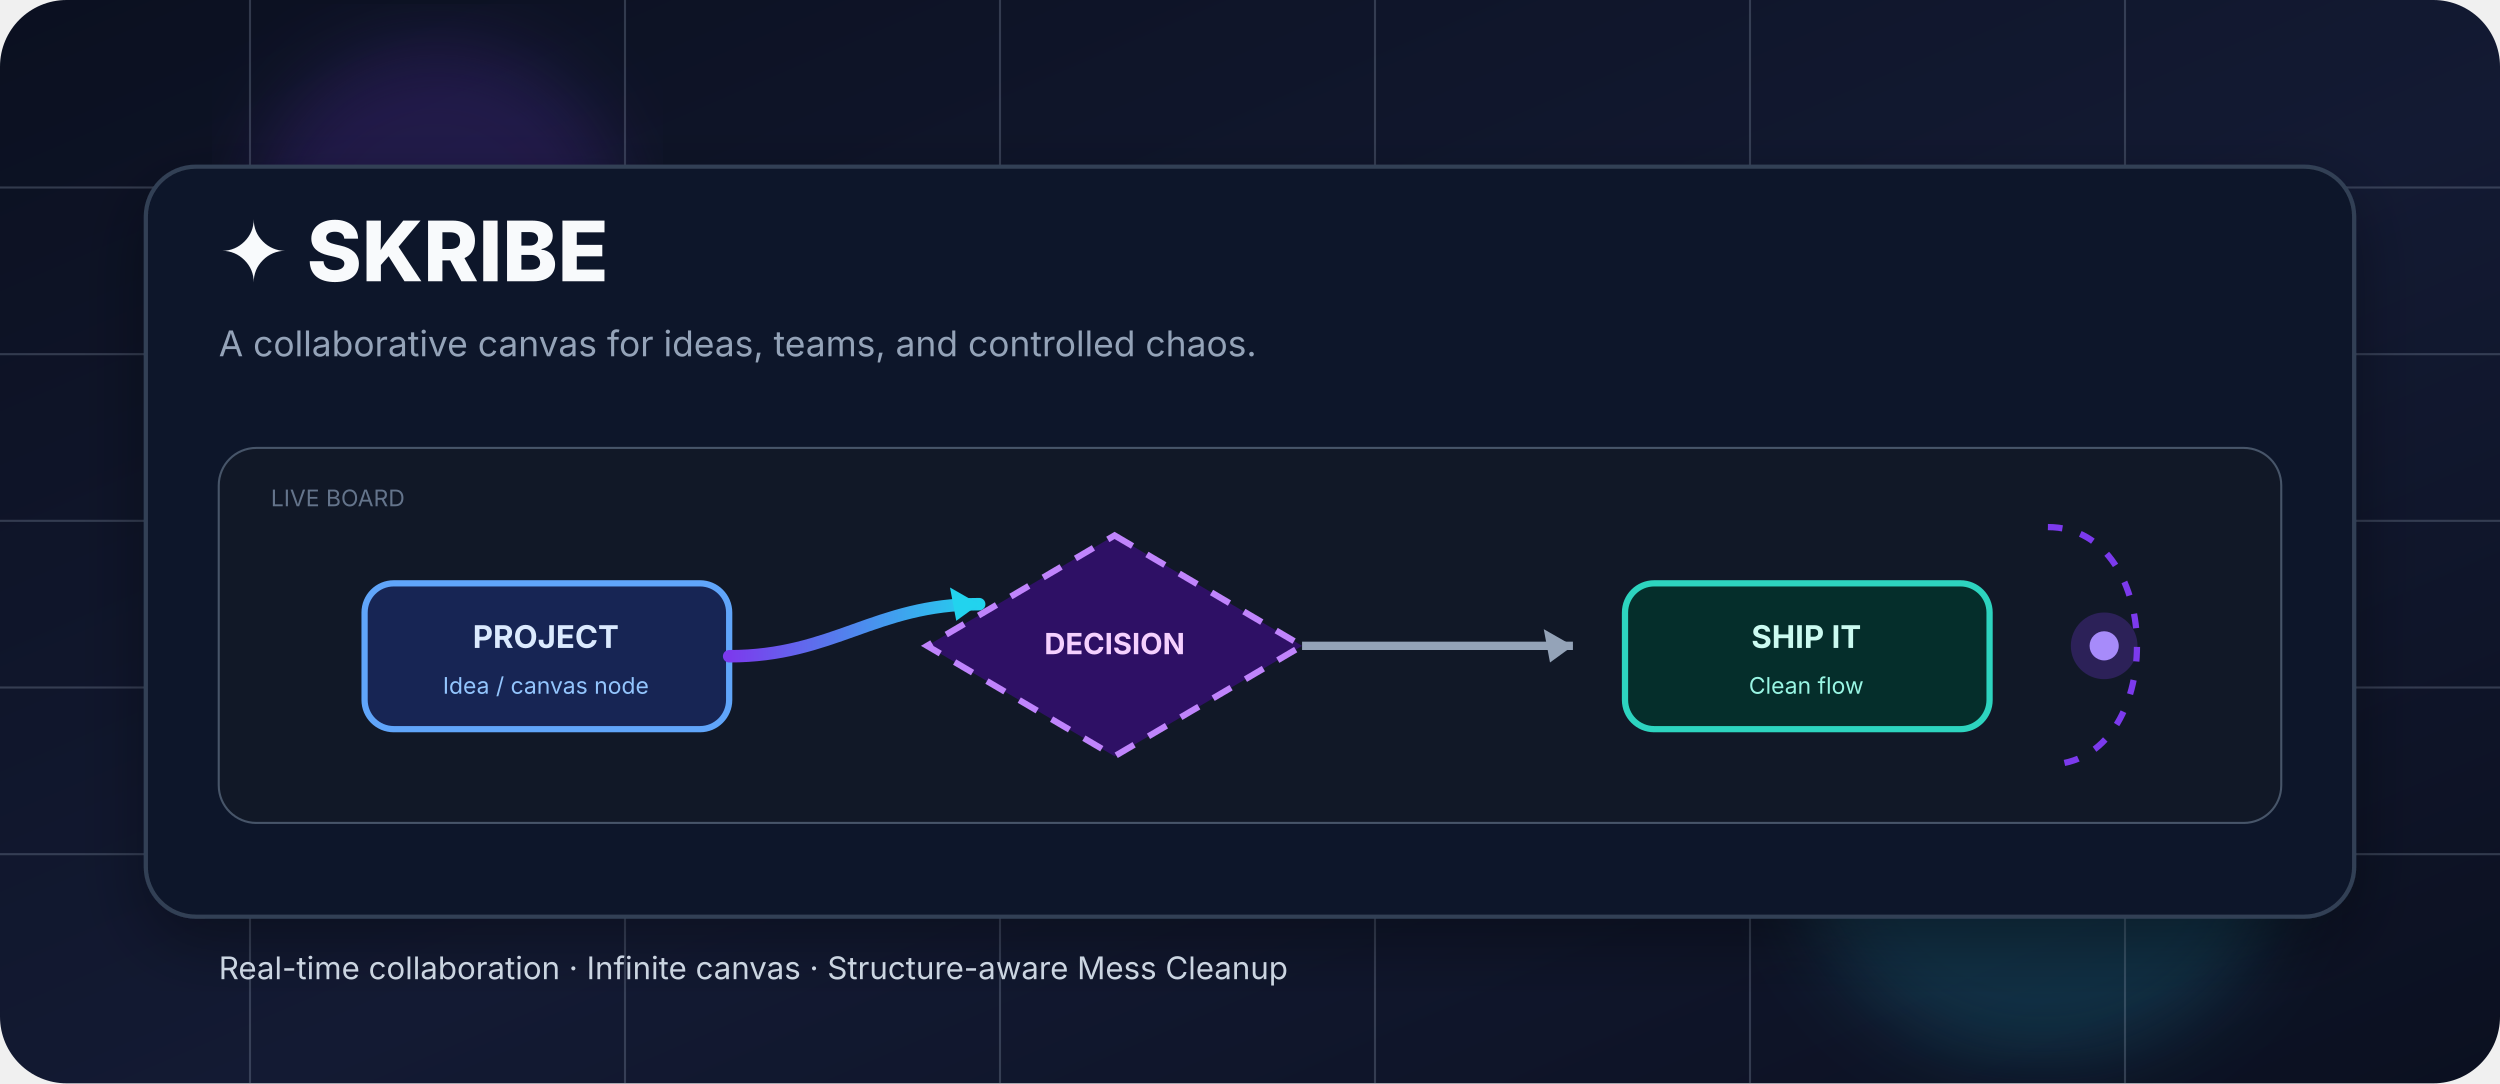
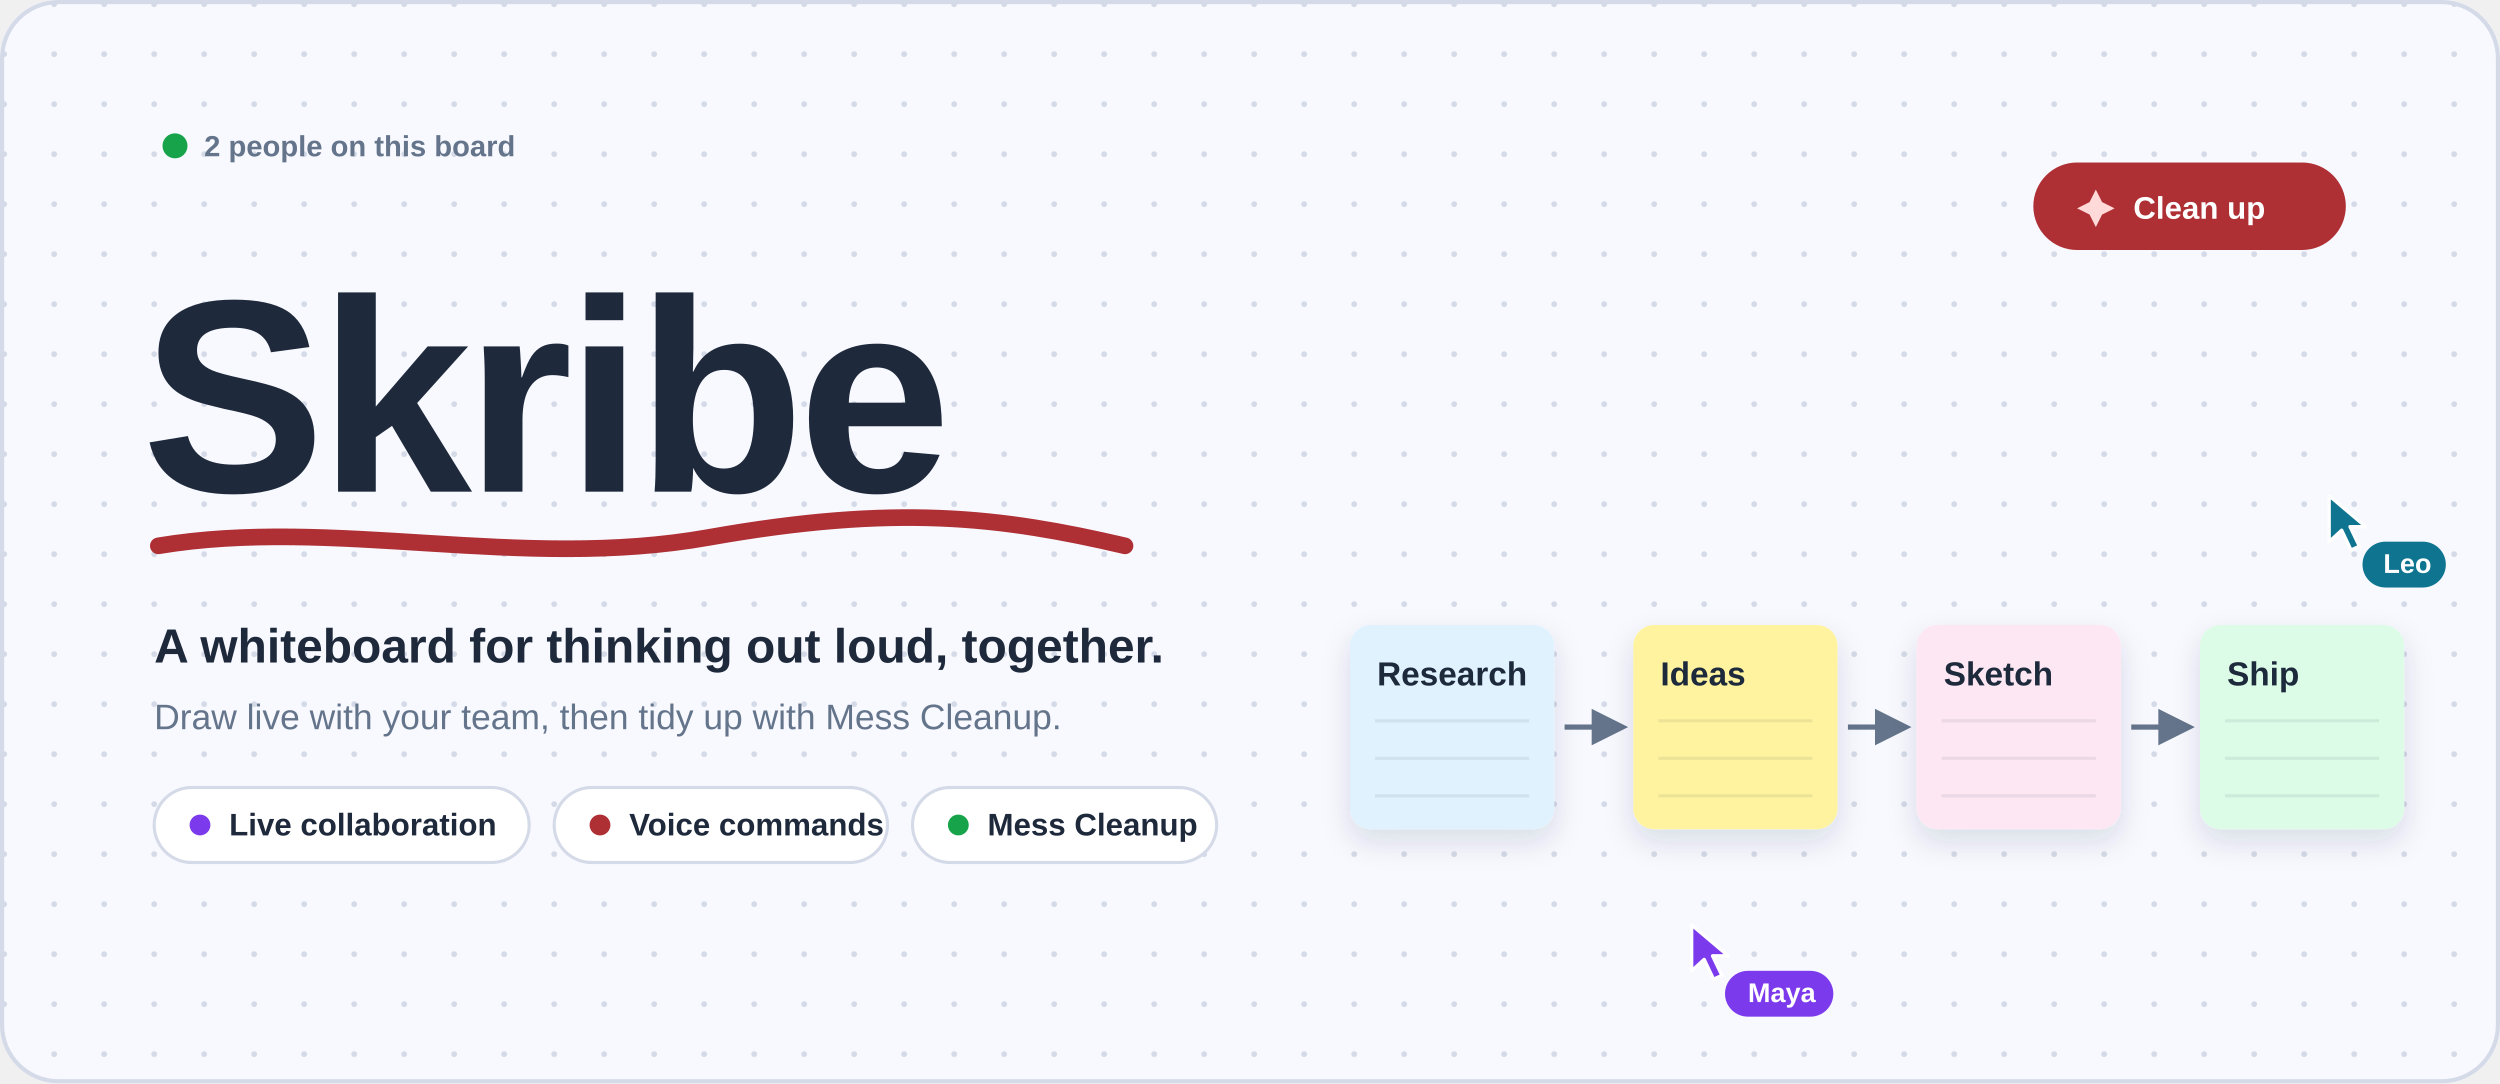
- <svg xmlns="http://www.w3.org/2000/svg" viewBox="0 0 1200 520" role="img">
+ <svg xmlns="http://www.w3.org/2000/svg" viewBox="0 0 1200 520" width="1200" height="520" role="img" aria-labelledby="hero-title hero-desc">
  <defs>
-     <linearGradient id="bg" x1="0" x2="1" y1="0" y2="1">
-       <stop offset="0" stop-color="#0b1020" />
-       <stop offset="0.55" stop-color="#131a33" />
-       <stop offset="1" stop-color="#0b1020" />
-     </linearGradient>
-     <linearGradient id="glow1" x1="0" x2="1">
-       <stop offset="0" stop-color="#7c3aed" />
-       <stop offset="1" stop-color="#22d3ee" />
-     </linearGradient>
-     <filter id="blur">
-       <feGaussianBlur stdDeviation="18" />
+     <pattern id="dots" width="24" height="24" patternUnits="userSpaceOnUse">
+       <circle cx="2" cy="2" r="1.4" fill="#d4dae7" />
+     </pattern>
+     <filter id="lift" x="-25%" y="-20%" width="150%" height="160%">
+       <feDropShadow dx="0" dy="6" stdDeviation="7" flood-color="#1e293b" flood-opacity="0.14" />
    </filter>
-     <filter id="shadow">
-       <feDropShadow dx="0" dy="12" stdDeviation="16" flood-opacity=".35" />
-     </filter>
+     <clipPath id="write-clip">
+       <rect class="write" x="60" y="100" width="560" height="170" />
+     </clipPath>
+     <marker id="arrowhead" viewBox="0 0 10 10" refX="8" refY="5" markerWidth="7" markerHeight="7" orient="auto">
+       <path d="M0 0 L10 5 L0 10 z" fill="#64748b" />
+     </marker>
  </defs>
-   <rect width="1200" height="520" rx="32" fill="url(#bg)" />
-   <circle cx="210" cy="110" r="90" fill="#7c3aed" opacity=".18" filter="url(#blur)" />
-   <circle cx="980" cy="390" r="120" fill="#22d3ee" opacity=".15" filter="url(#blur)" />
-   <g opacity=".28" stroke="#94a3b8">
-     <path d="M0 90H1200M0 170H1200M0 250H1200M0 330H1200M0 410H1200" />
-     <path d="M120 0V520M300 0V520M480 0V520M660 0V520M840 0V520M1020 0V520" />
+   <style>
+     .ui { font-family: ui-rounded, 'SF Pro Rounded', 'Segoe UI Variable Display', 'Segoe UI', system-ui, -apple-system, 'Helvetica Neue', Arial, sans-serif; }
+     .word { font-size: 132px; font-weight: 800; fill: #1e293b; letter-spacing: -3px; }
+     .tag { font-size: 23px; font-weight: 650; fill: #1e293b; }
+     .sub { font-size: 17px; fill: #64748b; }
+     .chip-text { font-size: 15px; font-weight: 600; fill: #1e293b; }
+     .note-text { font-size: 16px; font-weight: 750; fill: #1e293b; }
+     .tagname { font-size: 13px; font-weight: 700; fill: #ffffff; }
+     .presence { font-size: 14px; font-weight: 600; fill: #64748b; }
+     .write { transform-box: fill-box; transform-origin: 0% 50%; animation: write 1.2s cubic-bezier(.65,0,.25,1) .2s both; }
+     .underline { stroke-dasharray: 560; animation: draw .8s ease-out 1.25s both; }
+     .fade-1 { animation: fade .6s ease-out 1.6s both; }
+     .fade-2 { animation: fade .6s ease-out 1.8s both; }
+     .fade-3 { animation: fade .6s ease-out 2.0s both; }
+     .note { transform-box: fill-box; transform-origin: 50% 50%; }
+     .n1 { animation: mess-1 .75s cubic-bezier(.3,1.35,.45,1) 4.55s both; }
+     .n2 { animation: mess-2 .75s cubic-bezier(.3,1.35,.45,1) 4.6s both; }
+     .n3 { animation: mess-3 .75s cubic-bezier(.3,1.35,.45,1) 4.65s both; }
+     .n4 { animation: mess-4 .75s cubic-bezier(.3,1.35,.45,1) 4.7s both; }
+     .pop { transform-box: fill-box; transform-origin: 50% 50%; }
+     .p1 { animation: land .5s cubic-bezier(.3,1.5,.5,1) .5s both; }
+     .p2 { animation: land .5s cubic-bezier(.3,1.5,.5,1) .7s both; }
+     .p3 { animation: land .5s cubic-bezier(.3,1.5,.5,1) .9s both; }
+     .p4 { animation: land .5s cubic-bezier(.3,1.5,.5,1) 1.1s both; }
+     .links { animation: fade .6s ease-out 5.45s both; }
+     .button { transform-box: fill-box; transform-origin: 50% 50%; animation: press .35s ease-in-out 4.3s both; }
+     .maya { transform: translate(812px, 444px); animation: maya 5.8s cubic-bezier(.45,0,.25,1) 1.4s both; }
+     .leo { transform: translate(1118px, 238px); animation: leo 5.6s cubic-bezier(.45,0,.25,1) 1.6s both; }
+     .live { transform-box: fill-box; transform-origin: 50% 50%; animation: pulse 2.4s ease-in-out infinite; }
+     @keyframes write { from { transform: scaleX(0); } to { transform: scaleX(1); } }
+     @keyframes draw { from { stroke-dashoffset: 560; } to { stroke-dashoffset: 0; } }
+     @keyframes fade { from { opacity: 0; } to { opacity: 1; } }
+     @keyframes land { from { opacity: 0; transform: scale(.55); } to { opacity: 1; transform: scale(1); } }
+     @keyframes mess-1 { from { transform: translate(14px, -150px) rotate(-7deg); } to { transform: none; } }
+     @keyframes mess-2 { from { transform: translate(-40px, 52px) rotate(6deg); } to { transform: none; } }
+     @keyframes mess-3 { from { transform: translate(30px, -124px) rotate(-4deg); } to { transform: none; } }
+     @keyframes mess-4 { from { transform: translate(-34px, 44px) rotate(9deg); } to { transform: none; } }
+     @keyframes press { 0% { transform: scale(1); } 45% { transform: scale(.9); } 100% { transform: scale(1); } }
+     @keyframes maya {
+       0% { transform: translate(1190px, 520px); opacity: 0; }
+       8% { opacity: 1; }
+       30% { transform: translate(700px, 250px); }
+       52% { transform: translate(760px, 214px); }
+       70% { transform: translate(890px, 430px); }
+       100% { transform: translate(812px, 444px); opacity: 1; }
+     }
+     @keyframes leo {
+       0% { transform: translate(1190px, 30px); opacity: 0; }
+       8% { opacity: 1; }
+       28% { transform: translate(1000px, 250px); }
+       50% { transform: translate(1046px, 104px); }
+       58% { transform: translate(1046px, 104px); }
+       100% { transform: translate(1118px, 238px); opacity: 1; }
+     }
+     @keyframes pulse { 0%, 100% { opacity: 1; transform: scale(1); } 50% { opacity: .45; transform: scale(.8); } }
+     @media (prefers-reduced-motion: reduce) {
+       * { animation: none !important; }
+     }
+   </style>
+   <rect width="1200" height="520" rx="28" fill="#f8f9ff" />
+   <rect width="1200" height="520" rx="28" fill="url(#dots)" />
+   <rect x="1" y="1" width="1198" height="518" rx="27" fill="none" stroke="#d4dae7" stroke-width="2" />
+   <g class="ui">
+     <circle class="live" cx="84" cy="70" r="6" fill="#16a34a" />
+     <text x="98" y="75" class="presence">2 people on this board</text>
+     <g clip-path="url(#write-clip)">
+       <text x="68" y="236" class="word">Skribe</text>
+     </g>
+     <path class="underline" d="M76 262 C 160 248, 250 274, 340 258 S 480 248, 540 262" fill="none" stroke="#ae2f34" stroke-width="8" stroke-linecap="round" />
+     <text x="74" y="318" class="tag fade-1">A whiteboard for thinking out loud, together.</text>
+     <text x="74" y="350" class="sub fade-2">Draw live with your team, then tidy up with Mess Cleanup.</text>
+     <g class="fade-3">
+       <rect x="74" y="378" width="180" height="36" rx="18" fill="#ffffff" stroke="#d4dae7" stroke-width="1.5" />
+       <circle cx="96" cy="396" r="5" fill="#7c3aed" />
+       <text x="110" y="401" class="chip-text">Live collaboration</text>
+       <rect x="266" y="378" width="160" height="36" rx="18" fill="#ffffff" stroke="#d4dae7" stroke-width="1.5" />
+       <circle cx="288" cy="396" r="5" fill="#ae2f34" />
+       <text x="302" y="401" class="chip-text">Voice commands</text>
+       <rect x="438" y="378" width="146" height="36" rx="18" fill="#ffffff" stroke="#d4dae7" stroke-width="1.5" />
+       <circle cx="460" cy="396" r="5" fill="#16a34a" />
+       <text x="474" y="401" class="chip-text">Mess Cleanup</text>
+     </g>
+     <g transform="translate(976 78)">
+       <g class="button">
+         <rect width="150" height="42" rx="21" fill="#ae2f34" />
+         <path d="M30 13 L33 19 L39 22 L33 25 L30 31 L27 25 L21 22 L27 19 Z" fill="#ffdad8" />
+         <text x="48" y="27" class="chip-text" style="fill:#ffffff">Clean up</text>
+       </g>
+     </g>
+     <g class="links">
+       <line x1="751" y1="349" x2="778" y2="349" stroke="#64748b" stroke-width="2.5" marker-end="url(#arrowhead)" />
+       <line x1="887" y1="349" x2="914" y2="349" stroke="#64748b" stroke-width="2.5" marker-end="url(#arrowhead)" />
+       <line x1="1023" y1="349" x2="1050" y2="349" stroke="#64748b" stroke-width="2.5" marker-end="url(#arrowhead)" />
+     </g>
+     <g transform="translate(648 300)">
+       <g class="note n1">
+         <g class="pop p1" filter="url(#lift)">
+           <rect width="98" height="98" rx="10" fill="#e0f2fe" />
+           <path d="M12 46 H86 M12 64 H86 M12 82 H86" stroke="#1e293b" stroke-opacity=".08" stroke-width="1.5" />
+           <text x="13" y="29" class="note-text">Research</text>
+         </g>
+       </g>
+     </g>
+     <g transform="translate(784 300)">
+       <g class="note n2">
+         <g class="pop p2" filter="url(#lift)">
+           <rect width="98" height="98" rx="10" fill="#fff3a0" />
+           <path d="M12 46 H86 M12 64 H86 M12 82 H86" stroke="#1e293b" stroke-opacity=".08" stroke-width="1.5" />
+           <text x="13" y="29" class="note-text">Ideas</text>
+         </g>
+       </g>
+     </g>
+     <g transform="translate(920 300)">
+       <g class="note n3">
+         <g class="pop p3" filter="url(#lift)">
+           <rect width="98" height="98" rx="10" fill="#fce7f3" />
+           <path d="M12 46 H86 M12 64 H86 M12 82 H86" stroke="#1e293b" stroke-opacity=".08" stroke-width="1.5" />
+           <text x="13" y="29" class="note-text">Sketch</text>
+         </g>
+       </g>
+     </g>
+     <g transform="translate(1056 300)">
+       <g class="note n4">
+         <g class="pop p4" filter="url(#lift)">
+           <rect width="98" height="98" rx="10" fill="#dcfce7" />
+           <path d="M12 46 H86 M12 64 H86 M12 82 H86" stroke="#1e293b" stroke-opacity=".08" stroke-width="1.5" />
+           <text x="13" y="29" class="note-text">Ship</text>
+         </g>
+       </g>
+     </g>
+     <g class="maya">
+       <path d="M0 0 L0 22 L6 16.5 L10.5 26 L14.5 24.2 L10 14.8 L17.5 14.8 Z" fill="#7c3aed" stroke="#ffffff" stroke-width="1.6" stroke-linejoin="round" />
+       <rect x="16" y="22" width="52" height="22" rx="11" fill="#7c3aed" />
+       <text x="27" y="37" class="tagname">Maya</text>
+     </g>
+     <g class="leo">
+       <path d="M0 0 L0 22 L6 16.5 L10.5 26 L14.5 24.2 L10 14.8 L17.5 14.8 Z" fill="#0e7490" stroke="#ffffff" stroke-width="1.6" stroke-linejoin="round" />
+       <rect x="16" y="22" width="40" height="22" rx="11" fill="#0e7490" />
+       <text x="26" y="37" class="tagname">Leo</text>
+     </g>
  </g>
-   <g filter="url(#shadow)">
-     <rect x="70" y="80" width="1060" height="360" rx="24" fill="#0f172a" stroke="#334155" stroke-width="2" />
-   </g>
-   <text x="105" y="135" fill="#f8fafc" font-family="Inter,Arial,sans-serif" font-size="40" font-weight="800">✦ SKRIBE</text>
-   <text x="105" y="171" fill="#94a3b8" font-family="Inter,Arial,sans-serif" font-size="17">A collaborative canvas for ideas, teams, and controlled chaos.</text>
-   <g transform="translate(105,215)">
-     <rect x="0" y="0" width="990" height="180" rx="18" fill="#111827" stroke="#475569" />
-     <text x="25" y="28" fill="#64748b" font-family="Inter,Arial,sans-serif" font-size="11">LIVE BOARD</text>
-     <rect x="70" y="65" width="175" height="70" rx="14" fill="#172554" stroke="#60a5fa" stroke-width="3" />
-     <text x="157" y="96" text-anchor="middle" fill="#dbeafe" font-family="Inter,Arial,sans-serif" font-size="15" font-weight="700">PROJECT</text>
-     <text x="157" y="118" text-anchor="middle" fill="#93c5fd" font-family="Inter,Arial,sans-serif" font-size="11">Idea / canvas node</text>
-     <path d="M245 100 C295 100, 315 75, 365 75" fill="none" stroke="url(#glow1)" stroke-width="6" stroke-linecap="round" />
-     <path d="M365 75 l-14 -8 l3 16 z" fill="#22d3ee" />
-     <polygon points="430,42 520,95 430,148 340,95" fill="#2e1065" stroke="#c084fc" stroke-width="3" stroke-dasharray="10 8" />
-     <text x="430" y="99" text-anchor="middle" fill="#f5d0fe" font-family="Inter,Arial,sans-serif" font-size="14" font-weight="700">DECISION</text>
-     <path d="M520 95 H650" stroke="#94a3b8" stroke-width="4" />
-     <path d="M650 95 l-14 -8 l3 16 z" fill="#94a3b8" />
-     <rect x="675" y="65" width="175" height="70" rx="14" fill="#052e2b" stroke="#2dd4bf" stroke-width="3" />
-     <text x="762" y="96" text-anchor="middle" fill="#ccfbf1" font-family="Inter,Arial,sans-serif" font-size="15" font-weight="700">SHIP IT</text>
-     <text x="762" y="118" text-anchor="middle" fill="#99f6e4" font-family="Inter,Arial,sans-serif" font-size="11">Clean flow</text>
-     <path d="M878 38 C935 38, 935 152, 878 152" fill="none" stroke="#7c3aed" stroke-width="3" stroke-dasharray="7 9" />
-     <circle cx="905" cy="95" r="16" fill="#7c3aed" opacity=".25" />
-     <circle cx="905" cy="95" r="7" fill="#a78bfa" />
-   </g>
-   <text x="105" y="470" fill="#cbd5e1" font-family="Inter,Arial,sans-serif" font-size="15">
-   Real-time collaboration  ·  Infinite canvas  ·  Structure-aware Mess Cleanup
- </text>
</svg>
